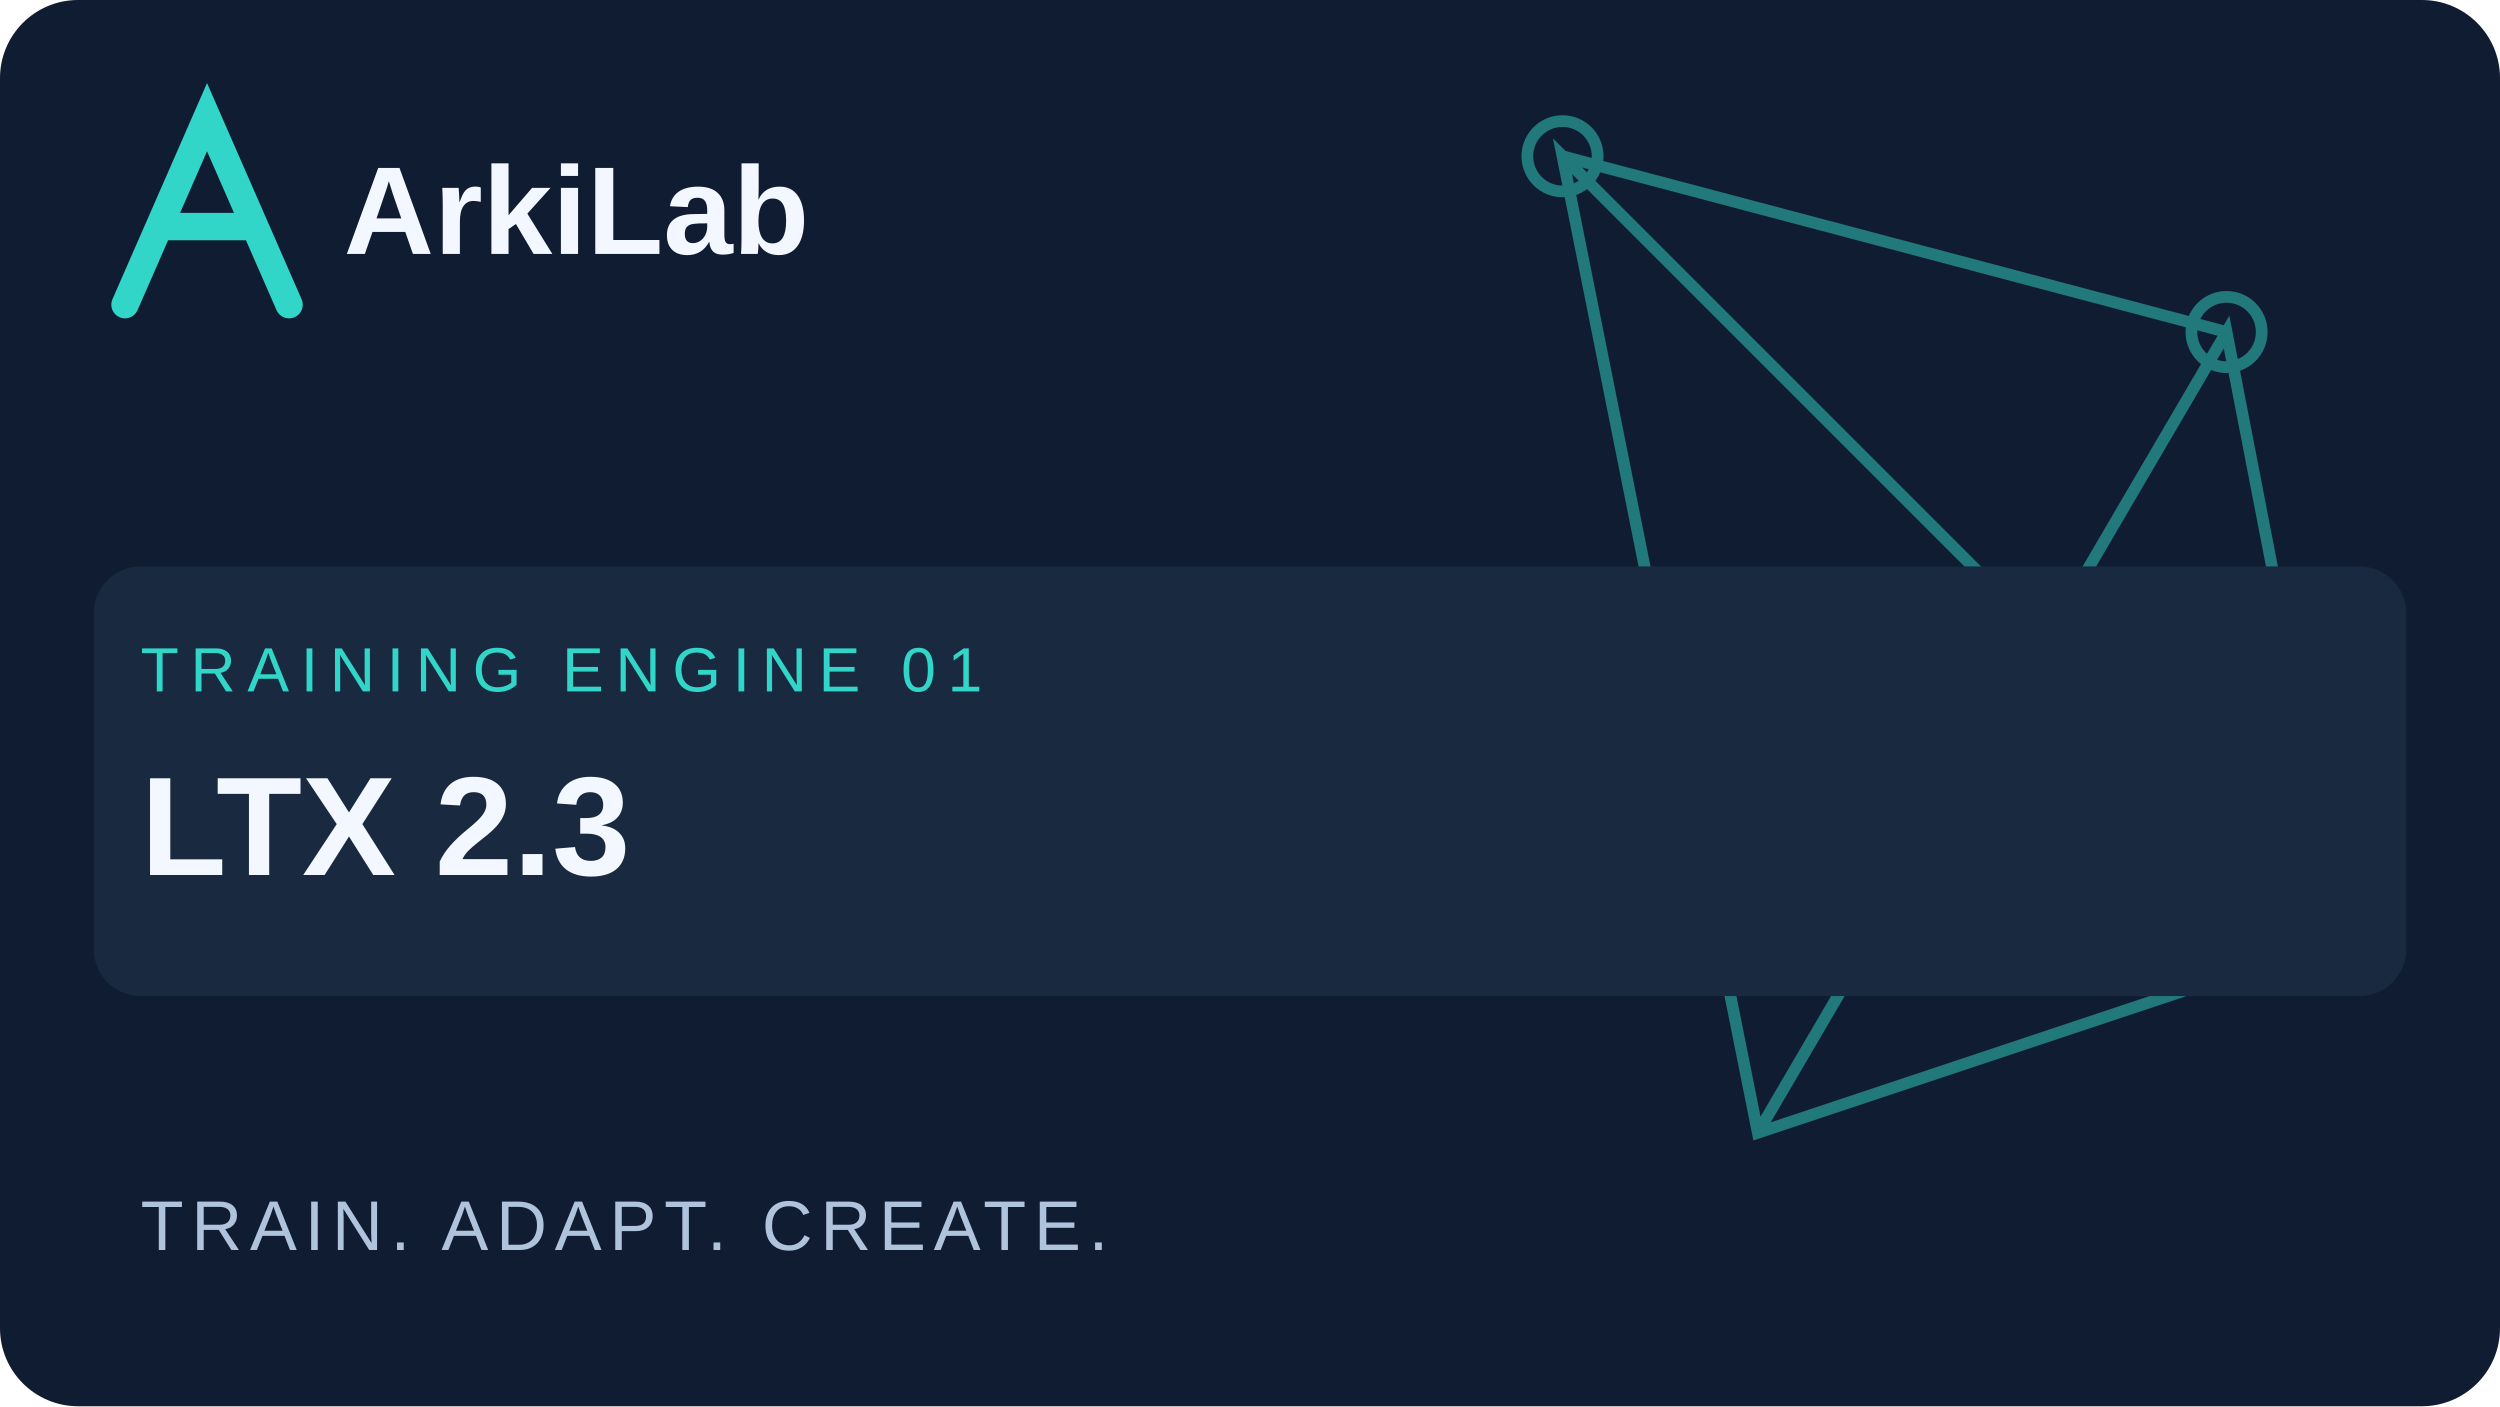
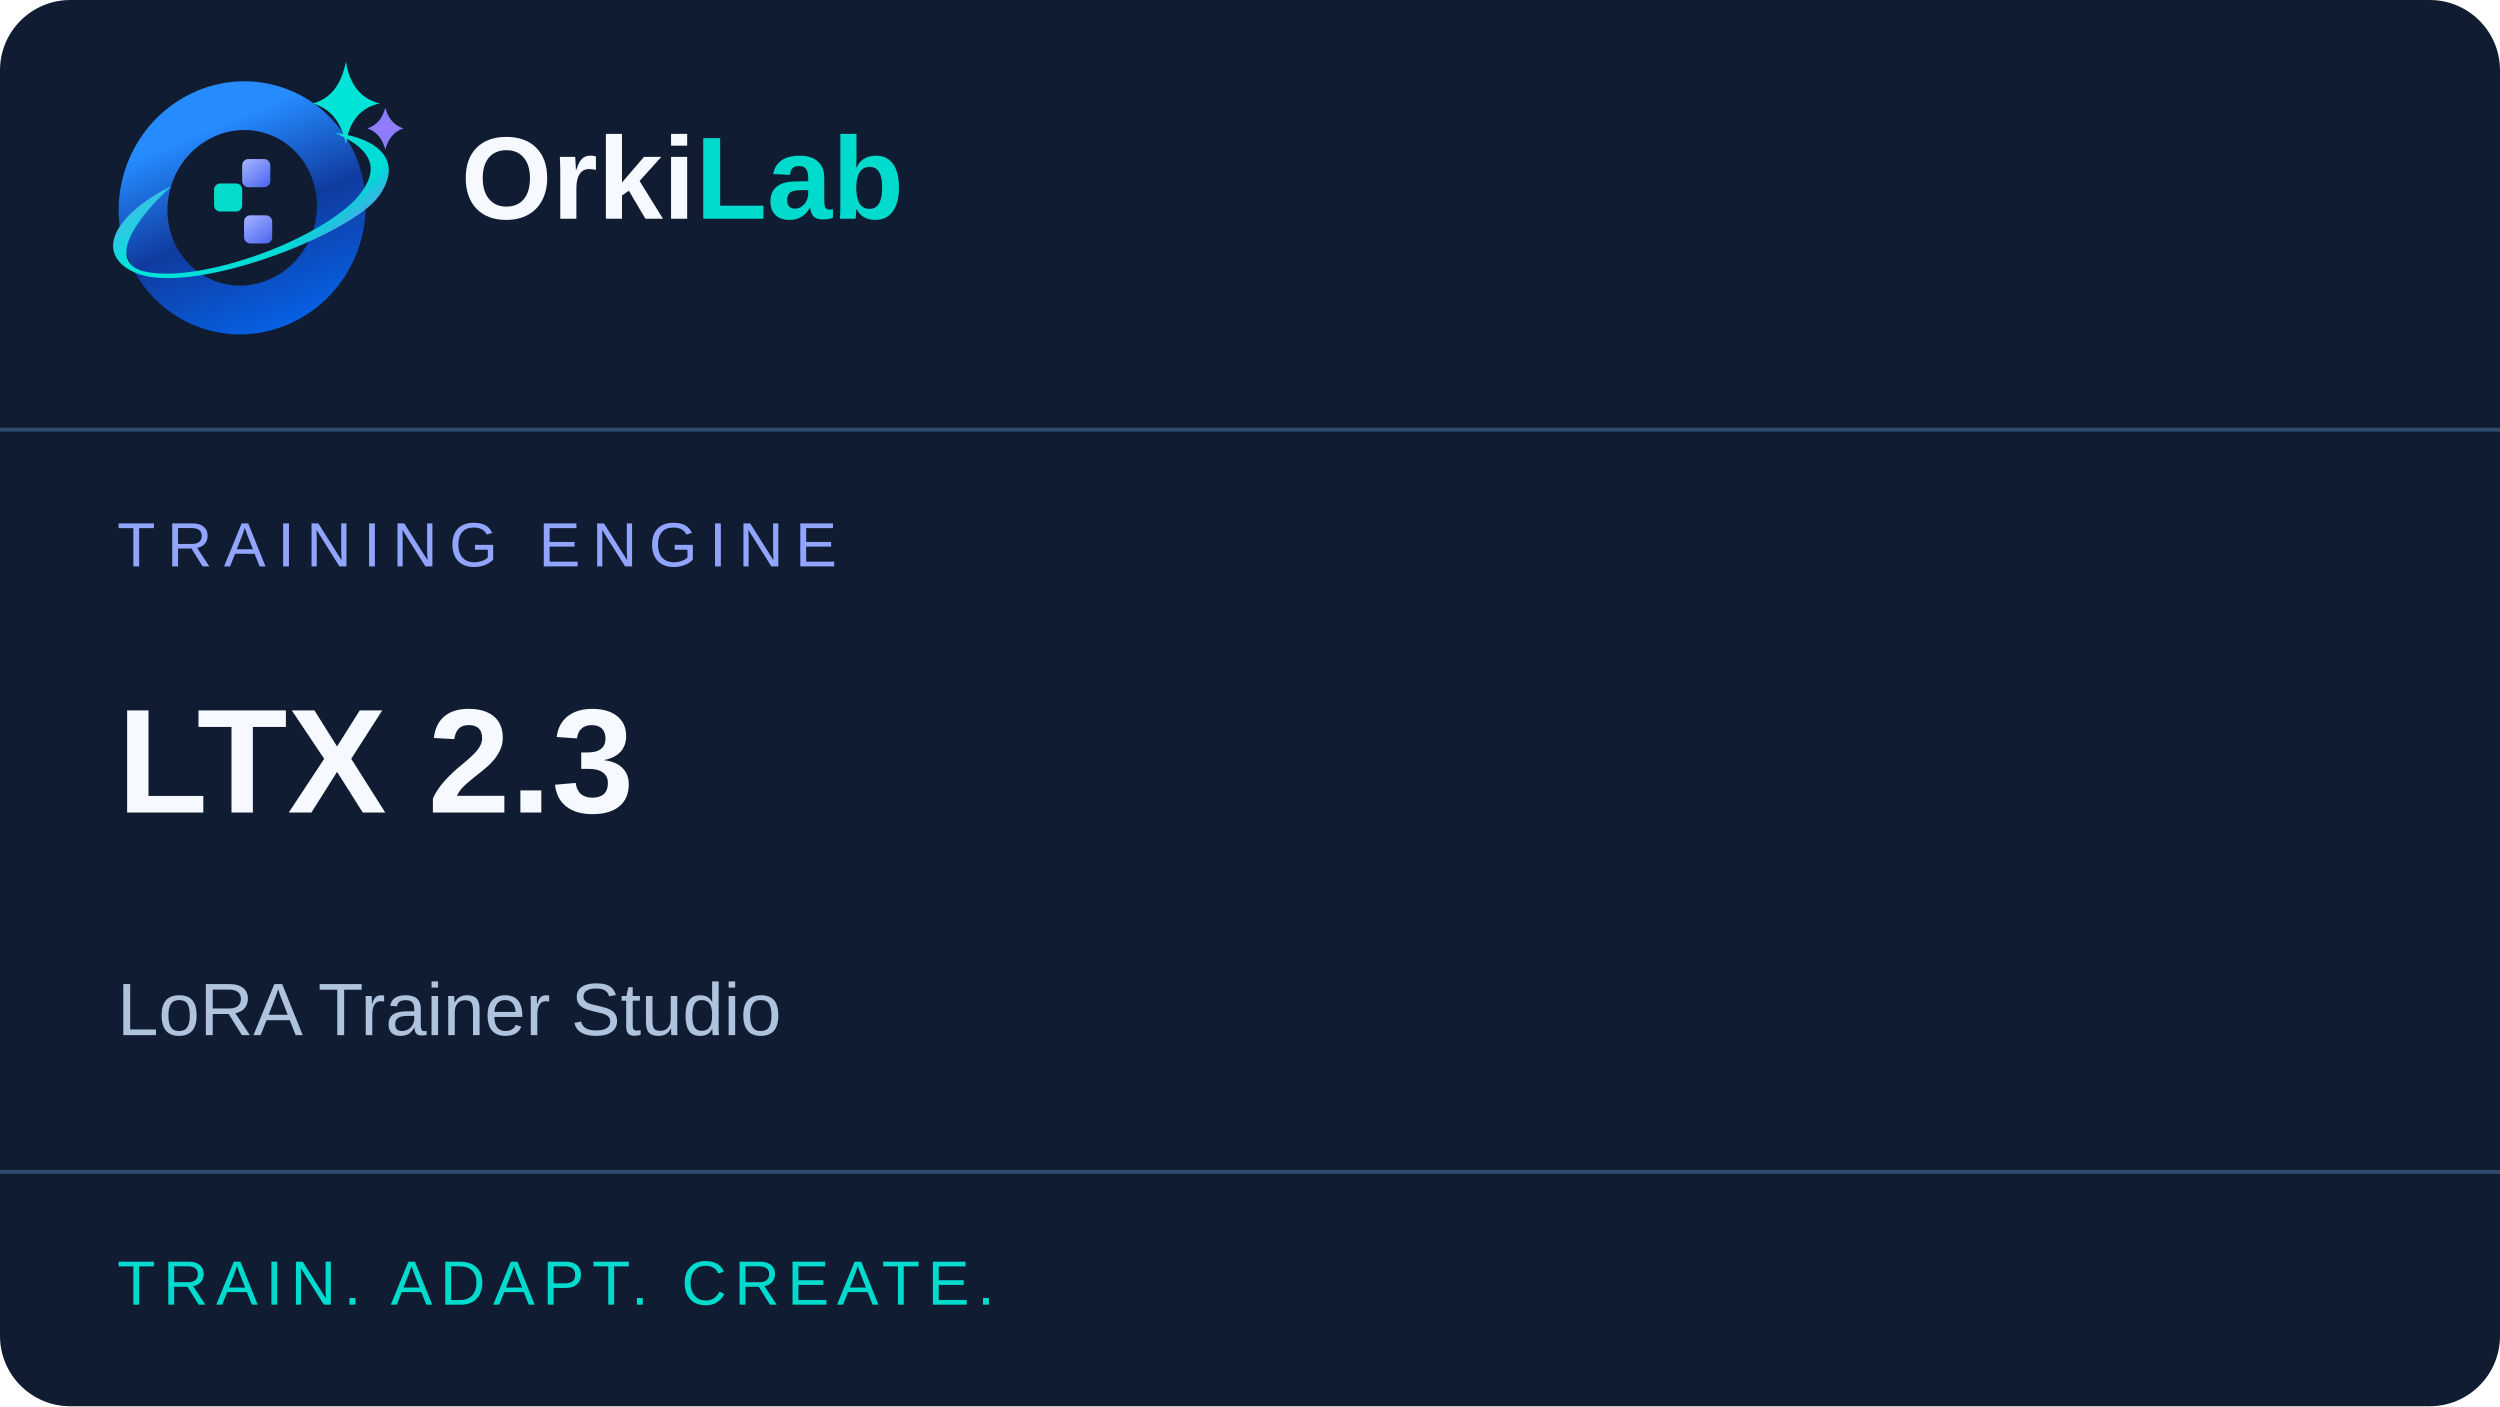
<svg xmlns="http://www.w3.org/2000/svg" viewBox="0 0 640 360">
-   <rect width="640" height="360" rx="20" fill="#101C31" />
-   <g stroke="#31D6C8" fill="none" stroke-width="3" opacity=".5">
-     <path d="M400 40 570 85 600 240 450 290 400 40 600 240 570 85 450 290" />
-     <circle cx="400" cy="40" r="9" />
-     <circle cx="570" cy="85" r="9" />
-     <circle cx="600" cy="240" r="9" />
+   <rect width="640" height="360" rx="18" fill="#101C31" />
+   <path d="M0 110H640M0 300H640" stroke="#304B70" />
+   <g transform="translate(22 10) scale(.16)">
+     <defs>
+       <linearGradient id="bg" x2="1" y2="1">
+         <stop stop-color="#070D25" />
+         <stop offset="1" stop-color="#101E3C" />
+       </linearGradient>
+       <linearGradient id="ring" x1=".2" y1=".2" x2=".85" y2="1">
+         <stop stop-color="#258BFF" />
+         <stop offset=".48" stop-color="#103B9F" />
+         <stop offset="1" stop-color="#075FE2" />
+       </linearGradient>
+       <linearGradient id="orbit" x2="1" y2=".65">
+         <stop stop-color="#9683FF" />
+         <stop offset=".46" stop-color="#00E5D8" />
+         <stop offset=".8" stop-color="#00DAD6" />
+         <stop offset="1" stop-color="#8B79F7" />
+       </linearGradient>
+       <linearGradient id="tile" x2=".8" y2="1">
+         <stop stop-color="#A6B6FF" />
+         <stop offset="1" stop-color="#526BF1" />
+       </linearGradient>
+       <pattern id="grid" width="40" height="40" patternUnits="userSpaceOnUse">
+         <path d="M40 0H0V40" stroke="#8FB7E0" stroke-opacity=".055" fill="none" />
+       </pattern>
+     </defs>
+     <g>
+       <ellipse cx="250" cy="270" rx="158" ry="164" transform="rotate(18 250 270)" fill="none" stroke="url(#ring)" stroke-width="78" />
+       <rect x="250" y="192" width="45" height="45" rx="10" fill="url(#tile)" />
+       <rect x="205" y="231" width="45" height="45" rx="10" fill="#05DCCB" />
+       <rect x="253" y="282" width="45" height="45" rx="10" fill="url(#tile)" />
+       <path d="M137 235C43 282 14 344 77 373C165 414 425 313 469 251C510 192 464 158 398 150C468 180 468 216 431 257C361 328 172 393 90 371C35 354 78 289 137 235Z" fill="url(#orbit)" />
+       <path d="M416 36Q425 92 470 103Q424 113 416 168Q405 115 363 103Q405 92 416 36Z" fill="#00E4D8" />
+       <path d="M479 110Q486 136 508 143Q486 150 479 177Q472 150 450 143Q472 136 479 110Z" fill="#8E7CFB" />
+     </g>
  </g>
-   <path d="M32 78 53 30 74 78M42 58H64" stroke="#31D6C8" stroke-width="7" fill="none" stroke-linecap="round" />
-   <text x="88" y="65" fill="#F3F7FF" font-family="Arial,sans-serif" font-size="32" font-weight="bold">ArkiLab</text>
-   <rect x="24" y="145" width="592" height="110" rx="12" fill="#182940" />
-   <text x="36" y="177" fill="#31D6C8" font-family="Arial,sans-serif" font-size="16" letter-spacing="3">TRAINING ENGINE 01</text>
-   <text x="36" y="224" fill="#F3F7FF" font-family="Arial,sans-serif" font-size="36" font-weight="bold">LTX 2.3</text>
-   <text x="36" y="320" fill="#AFC3DD" font-family="Arial,sans-serif" font-size="18" letter-spacing="2">TRAIN. ADAPT. CREATE.</text>
+   <text x="118" y="56" font-family="Arial,sans-serif" font-size="30" font-weight="bold" fill="#F6F9FF">Orki<tspan fill="#00DBCE">Lab</tspan>
+   </text>
+   <g font-family="Arial,sans-serif">
+     <text x="30" y="145" font-size="16" letter-spacing="3" fill="#91A5FF">TRAINING ENGINE</text>
+     <text x="30" y="208" font-size="38" font-weight="bold" fill="#F6F9FF">LTX 2.3</text>
+     <text x="30" y="265" font-size="19" fill="#AFC3DD">LoRA Trainer Studio</text>
+     <text x="30" y="334" font-size="16" letter-spacing="2" fill="#00DBCE">TRAIN. ADAPT. CREATE.</text>
+   </g>
</svg>
